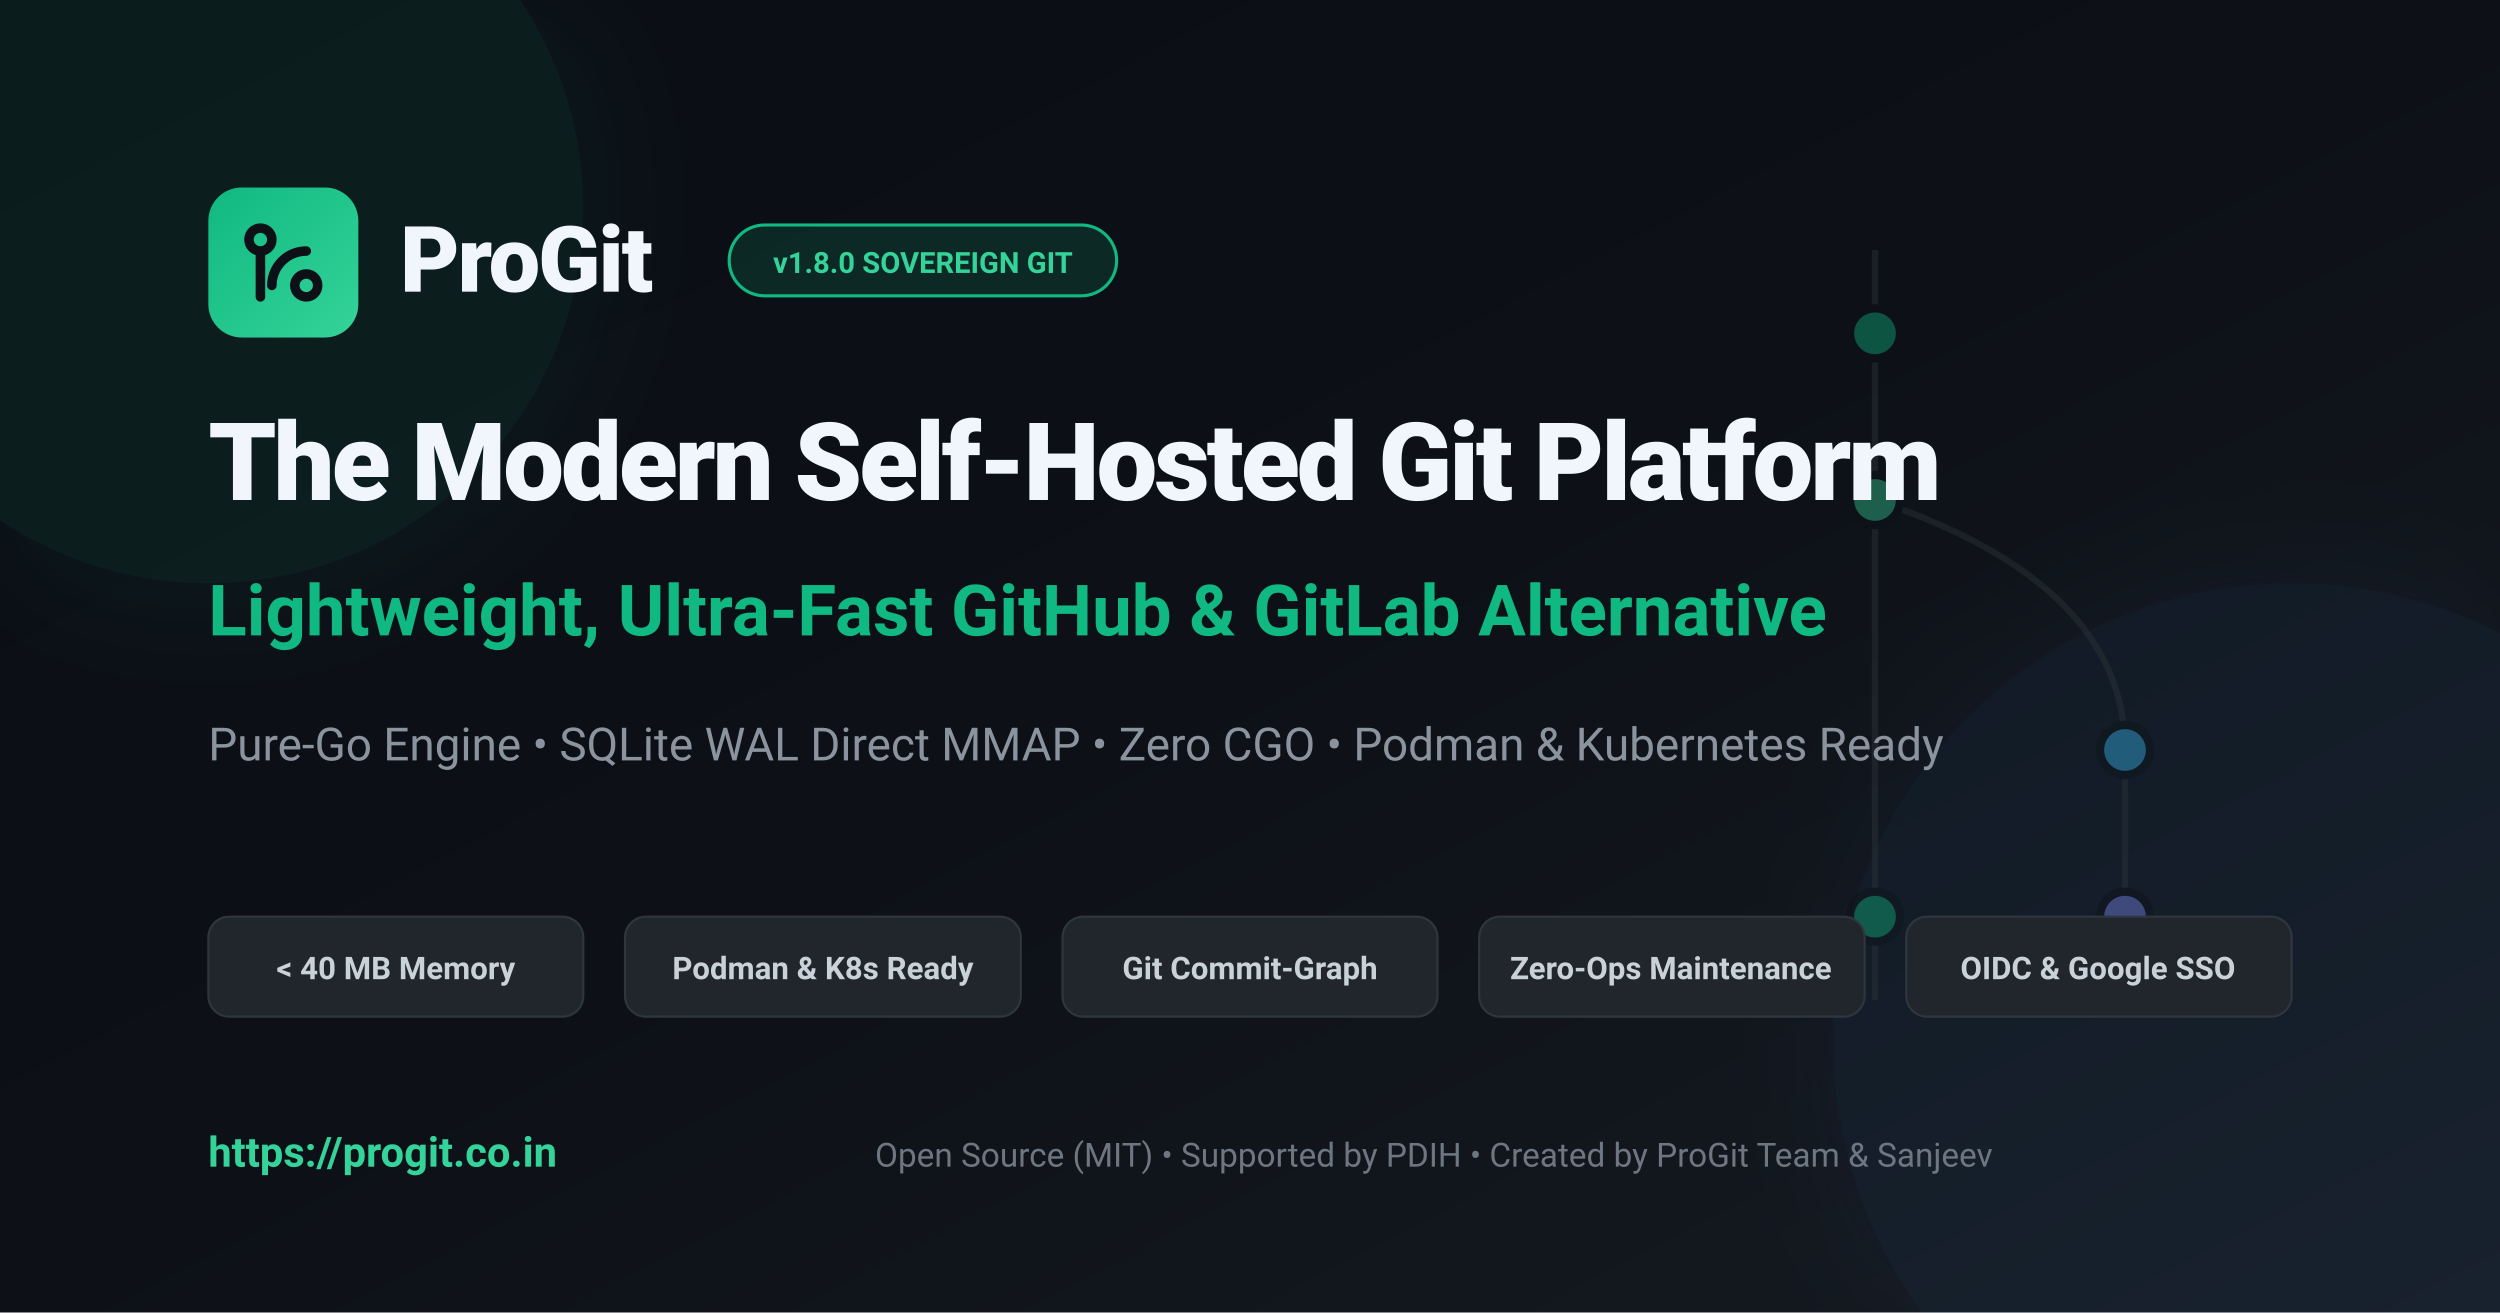
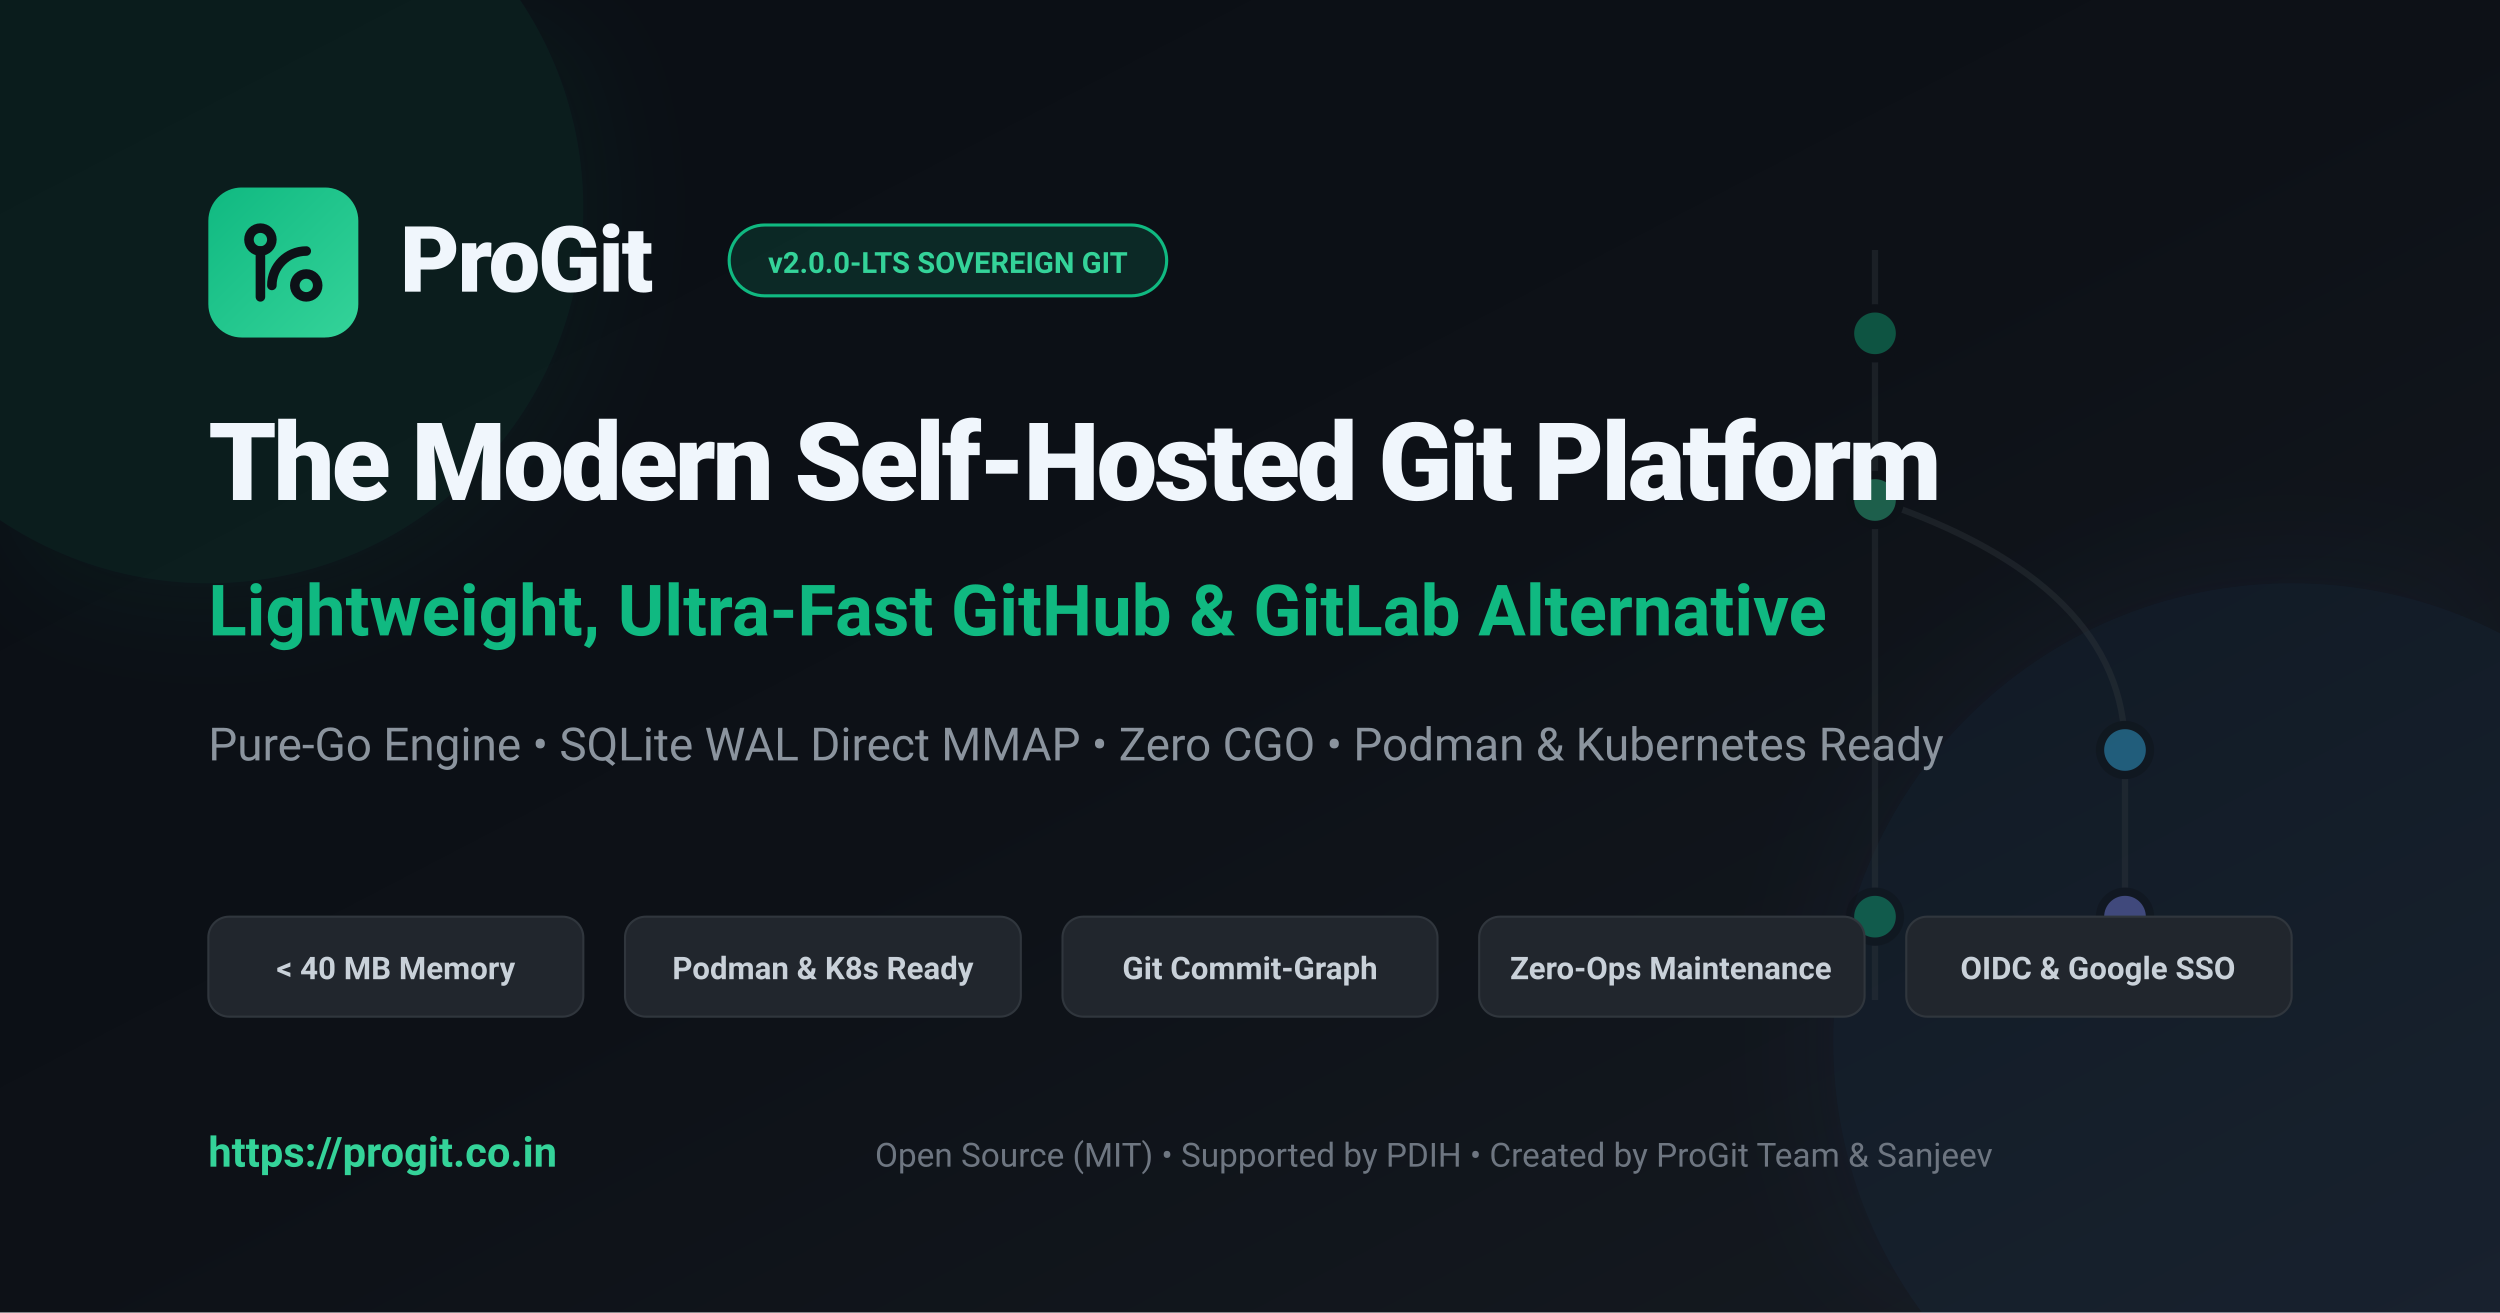
<svg xmlns="http://www.w3.org/2000/svg" width="1200" height="630" viewBox="0 0 1200 630">
  <defs>
    <linearGradient id="bg" x1="0%" y1="0%" x2="100%" y2="100%">
      <stop offset="0%" stop-color="#0a0e14" />
      <stop offset="50%" stop-color="#0d1117" />
      <stop offset="100%" stop-color="#161b22" />
    </linearGradient>
    <linearGradient id="accent" x1="0%" y1="0%" x2="100%" y2="100%">
      <stop offset="0%" stop-color="#10b981" />
      <stop offset="100%" stop-color="#34d399" />
    </linearGradient>
    <filter id="glow" x="-20%" y="-20%" width="140%" height="140%">
      <feGaussianBlur stdDeviation="30" result="blur" />
      <feComposite in="SourceGraphic" in2="blur" operator="over" />
    </filter>
  </defs>
  <rect width="1200" height="630" fill="url(#bg)" />
  <circle cx="100" cy="100" r="180" fill="#10b981" opacity="0.08" filter="url(#glow)" />
  <circle cx="1100" cy="500" r="220" fill="#3b82f6" opacity="0.06" filter="url(#glow)" />
  <g stroke="#30363d" stroke-width="3" fill="none" opacity="0.4">
    <path d="M 900 120 L 900 480 M 900 240 Q 1020 280 1020 360 L 1020 480" />
    <circle cx="900" cy="160" r="12" fill="#10b981" stroke="#0d1117" stroke-width="4" />
    <circle cx="900" cy="240" r="12" fill="#34d399" stroke="#0d1117" stroke-width="4" />
    <circle cx="1020" cy="360" r="12" fill="#38bdf8" stroke="#0d1117" stroke-width="4" />
    <circle cx="900" cy="440" r="12" fill="#10b981" stroke="#0d1117" stroke-width="4" />
    <circle cx="1020" cy="440" r="12" fill="#818cf8" stroke="#0d1117" stroke-width="4" />
  </g>
  <g transform="translate(100, 90)">
    <rect width="72" height="72" rx="16" fill="url(#accent)" />
    <svg x="14" y="14" width="44" height="44" viewBox="0 0 24 24" fill="none" stroke="#0d1117" stroke-width="2.5" stroke-linecap="round" stroke-linejoin="round">
      <circle cx="18" cy="18" r="3" />
      <circle cx="6" cy="6" r="3" />
      <path d="M6 9v12" />
      <path d="M18 9a9 9 0 0 0-9 9" />
    </svg>
    <text x="92" y="50" font-family="-apple-system, BlinkMacSystemFont, 'Segoe UI', Roboto, sans-serif" font-size="44" font-weight="800" fill="#f0f6fc" letter-spacing="-1">ProGit</text>
-     <rect x="250" y="18" width="186" height="34" rx="17" fill="rgba(16, 185, 129, 0.15)" stroke="#10b981" stroke-width="1.5" />
-     <text x="343" y="41" font-family="-apple-system, BlinkMacSystemFont, 'Segoe UI', Roboto, sans-serif" font-size="14" font-weight="700" fill="#34d399" text-anchor="middle">v1.8.0 SOVEREIGN GIT</text>
+     <rect x="250" y="18" width="210" height="34" rx="17" fill="rgba(16, 185, 129, 0.15)" stroke="#10b981" stroke-width="1.5" />
+     <text x="355" y="41" font-family="-apple-system, BlinkMacSystemFont, 'Segoe UI', Roboto, sans-serif" font-size="14" font-weight="700" fill="#34d399" text-anchor="middle">v2.0.0-LTS SOVEREIGN GIT</text>
  </g>
  <g transform="translate(100, 240)">
    <text font-family="-apple-system, BlinkMacSystemFont, 'Segoe UI', Roboto, sans-serif" font-size="52" font-weight="800" fill="#f0f6fc" letter-spacing="-1.5">
      The Modern Self-Hosted Git Platform
    </text>
    <text y="65" font-family="-apple-system, BlinkMacSystemFont, 'Segoe UI', Roboto, sans-serif" font-size="34" font-weight="600" fill="#10b981">
      Lightweight, Ultra-Fast GitHub &amp; GitLab Alternative
    </text>
    <text y="125" font-family="-apple-system, BlinkMacSystemFont, 'Segoe UI', Roboto, sans-serif" font-size="22" font-weight="400" fill="#8b949e">
      Pure-Go Engine • SQLite WAL Direct MMAP • Zero CGO • Podman &amp; Kubernetes Ready
    </text>
  </g>
  <g transform="translate(100, 440)">
    <rect width="180" height="48" rx="10" fill="#21262d" stroke="#30363d" />
    <text x="90" y="30" font-family="-apple-system, BlinkMacSystemFont, 'Segoe UI', Roboto, sans-serif" font-size="15" font-weight="600" fill="#c9d1d9" text-anchor="middle">&lt; 40 MB Memory</text>
    <rect x="200" width="190" height="48" rx="10" fill="#21262d" stroke="#30363d" />
    <text x="295" y="30" font-family="-apple-system, BlinkMacSystemFont, 'Segoe UI', Roboto, sans-serif" font-size="15" font-weight="600" fill="#c9d1d9" text-anchor="middle">Podman &amp; K8s Ready</text>
    <rect x="410" width="180" height="48" rx="10" fill="#21262d" stroke="#30363d" />
    <text x="500" y="30" font-family="-apple-system, BlinkMacSystemFont, 'Segoe UI', Roboto, sans-serif" font-size="15" font-weight="600" fill="#c9d1d9" text-anchor="middle">Git Commit-Graph</text>
    <rect x="610" width="185" height="48" rx="10" fill="#21262d" stroke="#30363d" />
    <text x="702" y="30" font-family="-apple-system, BlinkMacSystemFont, 'Segoe UI', Roboto, sans-serif" font-size="15" font-weight="600" fill="#c9d1d9" text-anchor="middle">Zero-Ops Maintenance</text>
    <rect x="815" width="185" height="48" rx="10" fill="#21262d" stroke="#30363d" />
    <text x="907" y="30" font-family="-apple-system, BlinkMacSystemFont, 'Segoe UI', Roboto, sans-serif" font-size="15" font-weight="600" fill="#c9d1d9" text-anchor="middle">OIDC &amp; Google SSO</text>
  </g>
  <g transform="translate(100, 560)">
    <text font-family="-apple-system, BlinkMacSystemFont, 'Segoe UI', Roboto, sans-serif" font-size="20" font-weight="700" fill="#34d399">
      https://progit.co.in
    </text>
    <text x="320" font-family="-apple-system, BlinkMacSystemFont, 'Segoe UI', Roboto, sans-serif" font-size="16" fill="#6e7681">
      Open Source (MIT) • Supported by PDIH • Created by ProGit Team &amp; Sanjeev
    </text>
  </g>
</svg>
